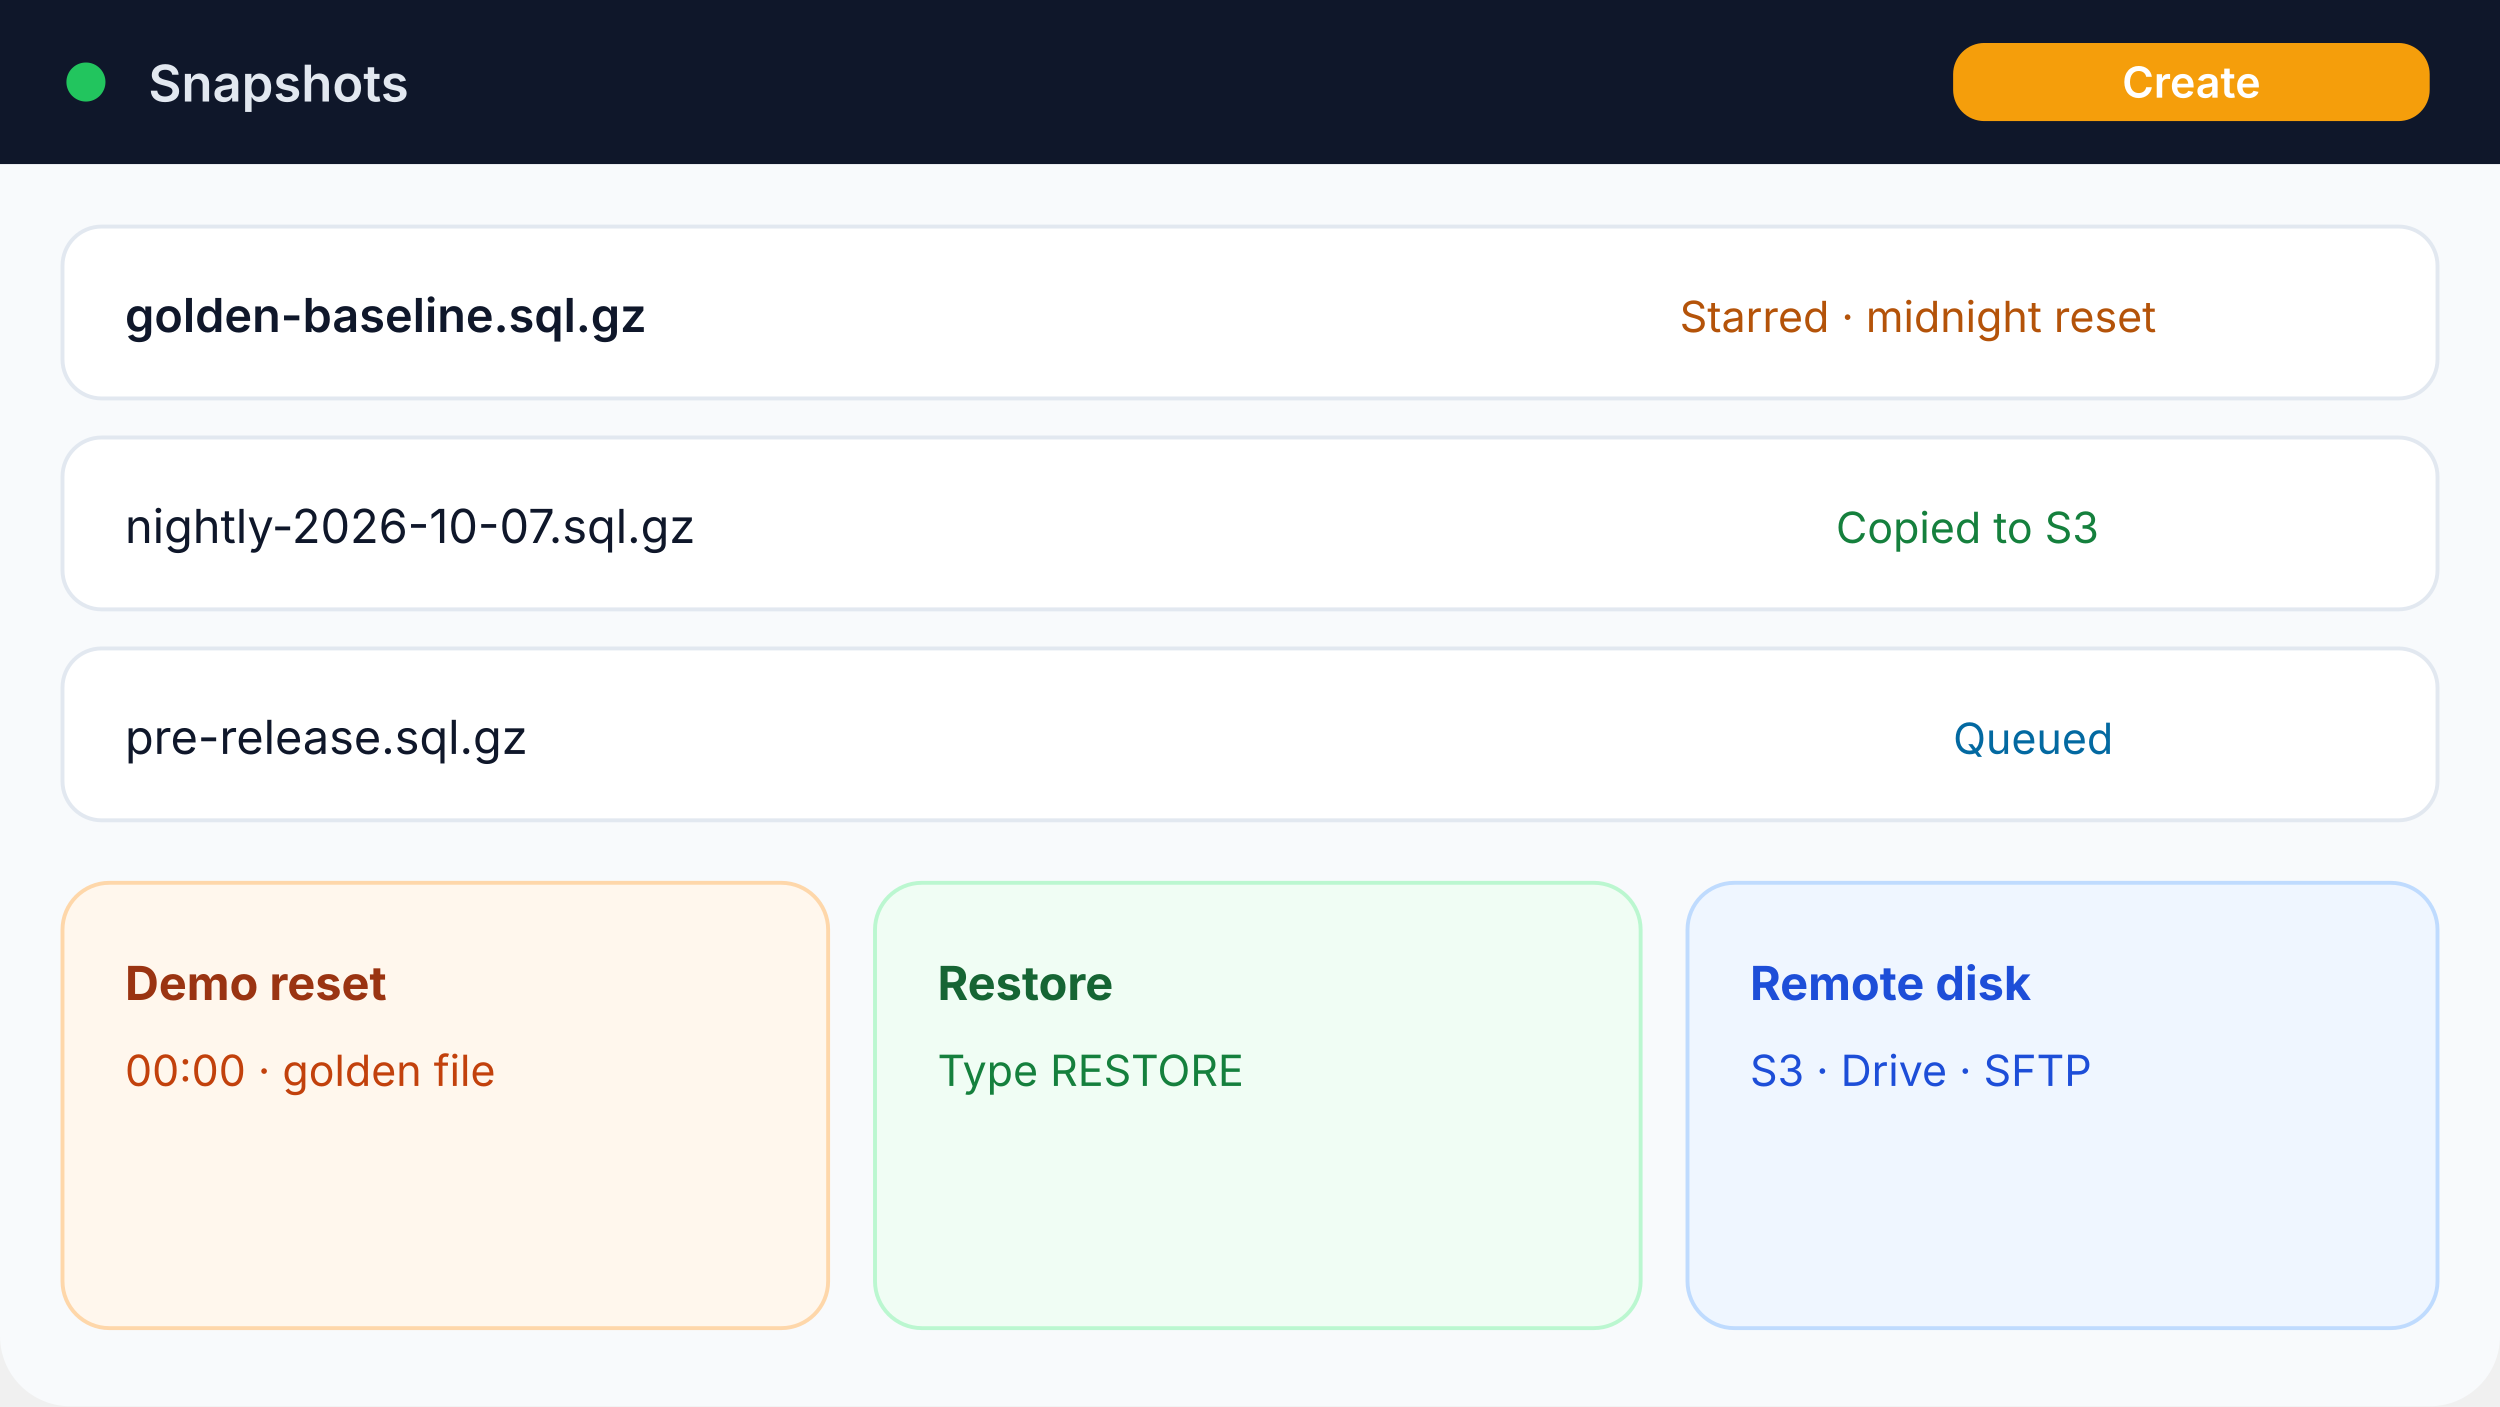
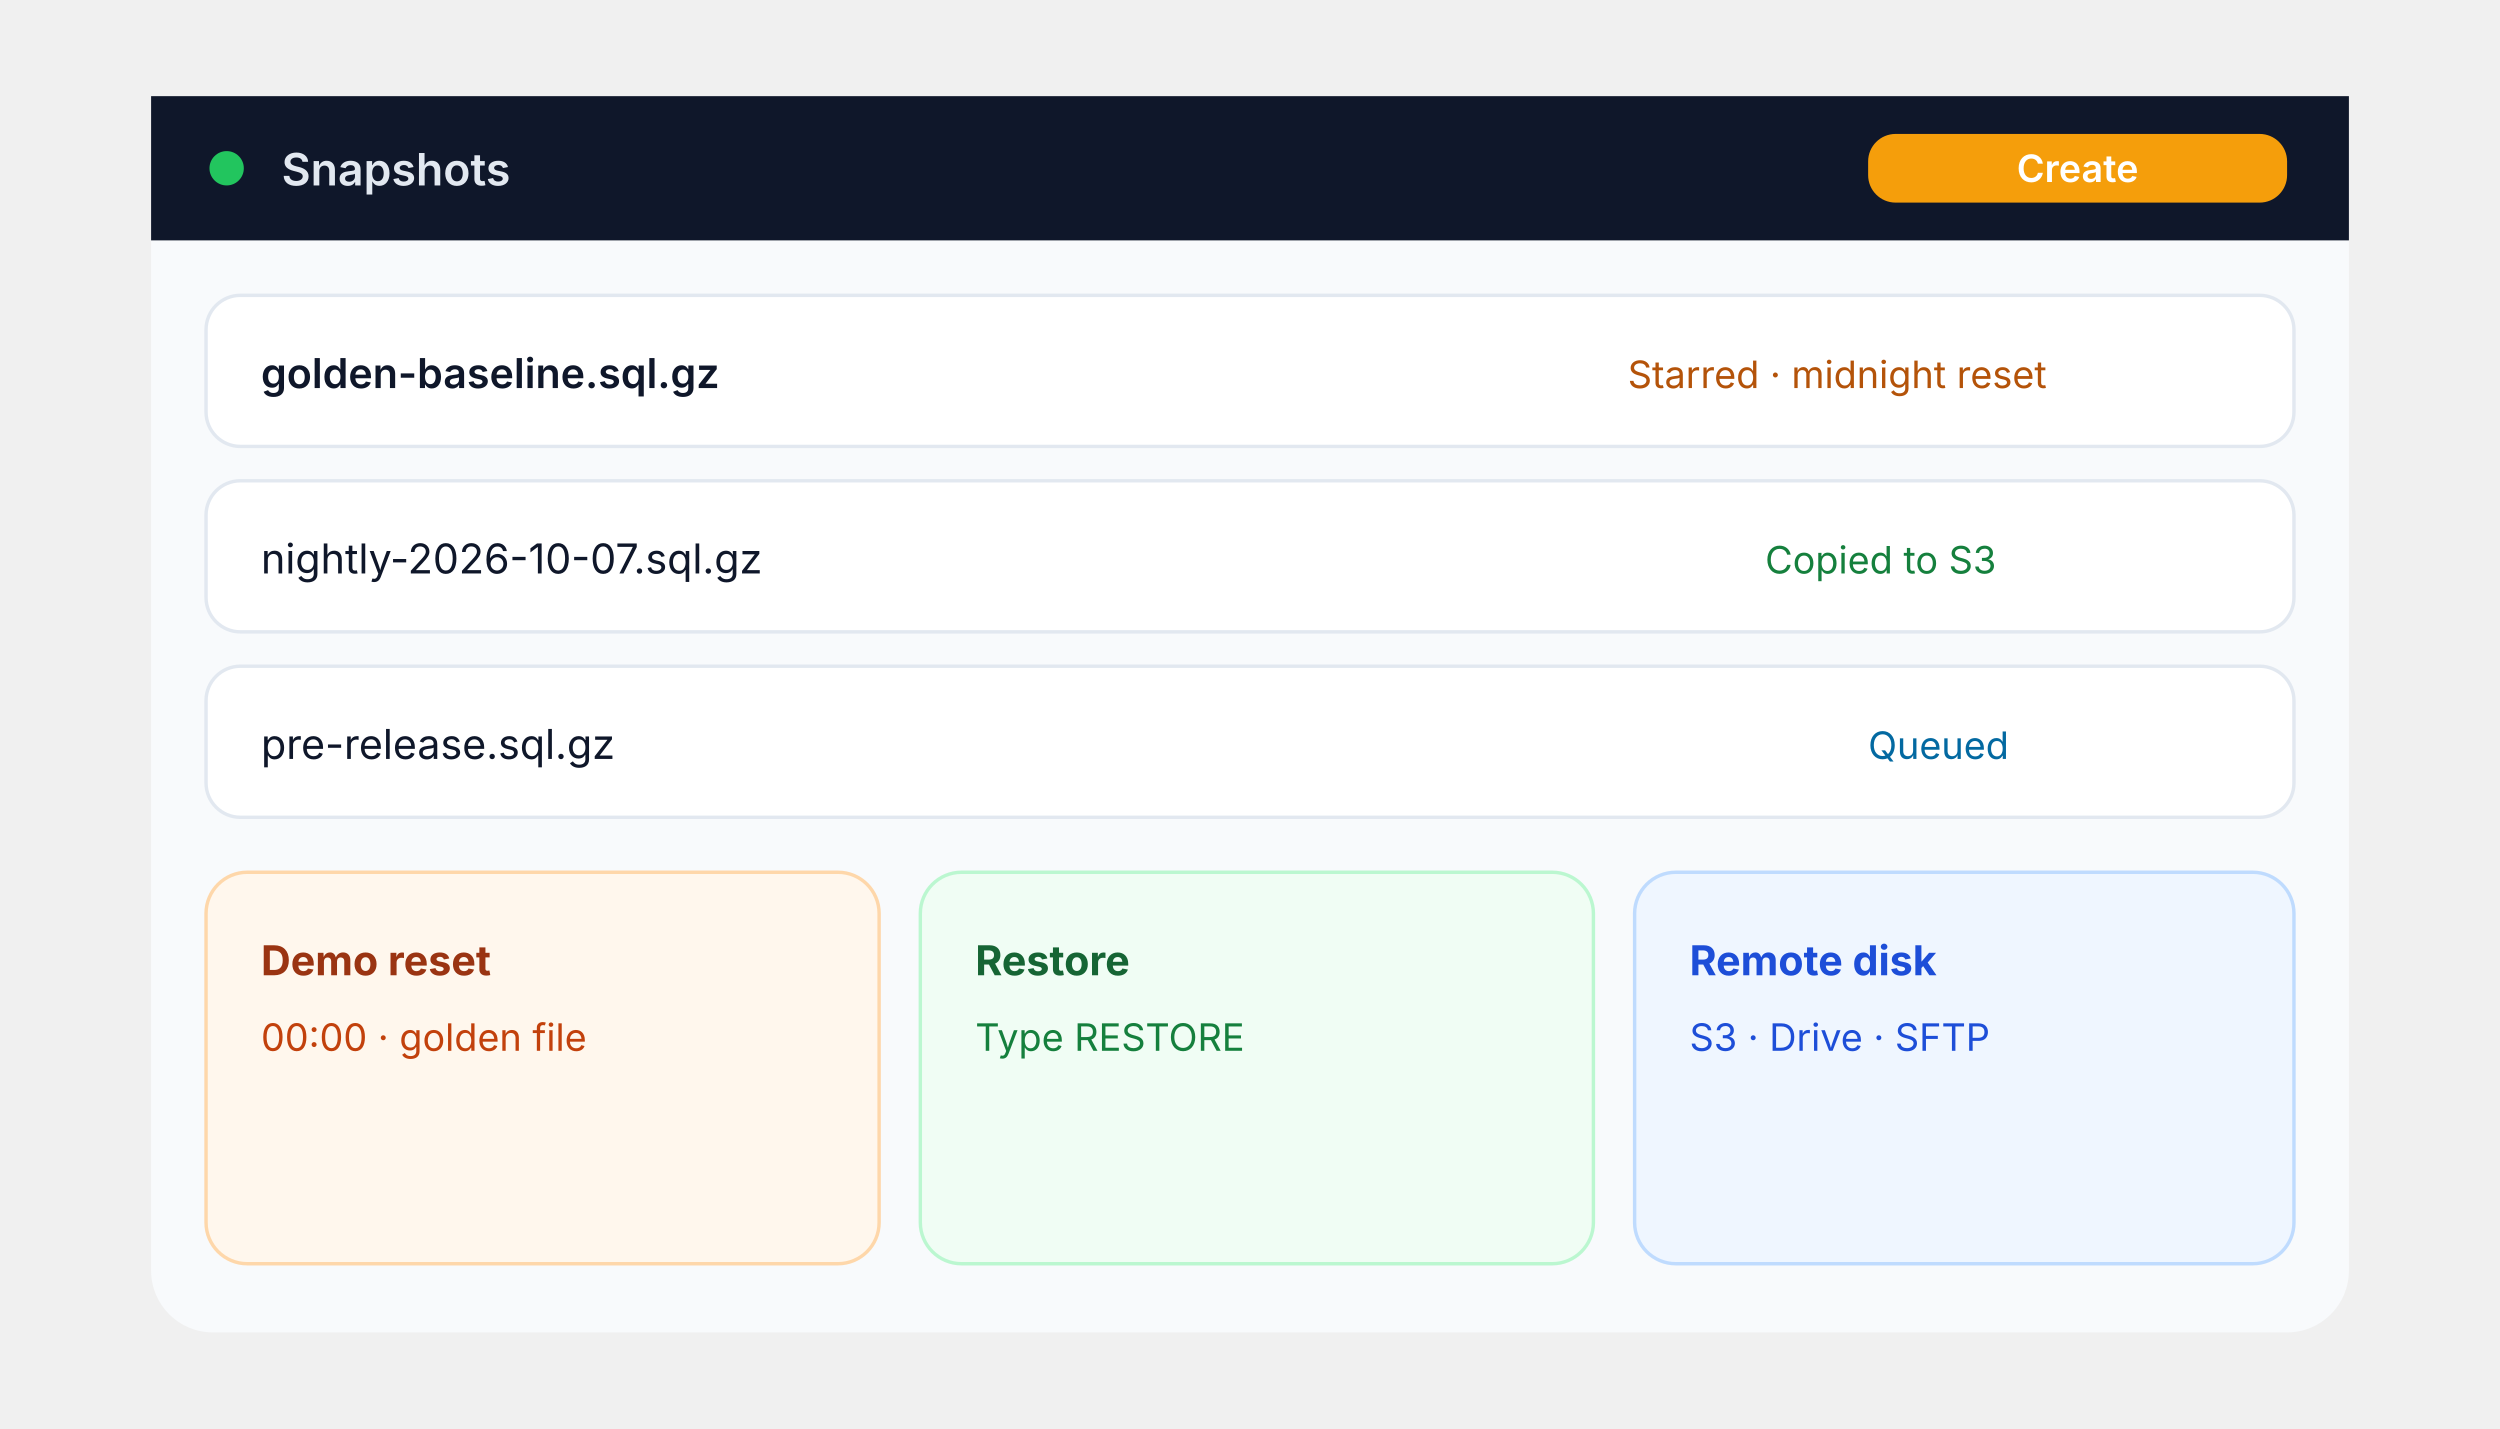
- <svg xmlns="http://www.w3.org/2000/svg" viewBox="0 0 640 360" role="img" aria-label="Portal Snapshot widget">
+ <svg xmlns="http://www.w3.org/2000/svg" viewBox="-44 -28 728 416" role="img" aria-label="Portal Snapshot widget">
  <rect width="640" height="360" rx="18" fill="#f8fafc" />
  <rect width="640" height="42" fill="#0f172a" />
  <circle cx="22" cy="21" r="5" fill="#22c55e" />
  <text x="38" y="26" fill="#e2e8f0" font-family="Inter,sans-serif" font-size="13" font-weight="600">Snapshots</text>
  <rect x="500" y="11" width="122" height="20" rx="8" fill="#f59e0b" />
  <text x="561" y="25" text-anchor="middle" fill="#fff" font-family="Inter,sans-serif" font-size="11" font-weight="600">Create</text>
  <g font-family="Inter,sans-serif">
    <rect x="16" y="58" width="608" height="44" rx="10" fill="#fff" stroke="#e2e8f0" />
    <text x="32" y="85" font-size="12" font-weight="600" fill="#0f172a">golden-baseline.sql.gz</text>
    <text x="430" y="85" font-size="11" fill="#b45309">Starred · midnight reset</text>
    <rect x="16" y="112" width="608" height="44" rx="10" fill="#fff" stroke="#e2e8f0" />
    <text x="32" y="139" font-size="12" fill="#0f172a">nightly-2026-10-07.sql.gz</text>
    <text x="470" y="139" font-size="11" fill="#15803d">Copied to S3</text>
    <rect x="16" y="166" width="608" height="44" rx="10" fill="#fff" stroke="#e2e8f0" />
    <text x="32" y="193" font-size="12" fill="#0f172a">pre-release.sql.gz</text>
    <text x="500" y="193" font-size="11" fill="#0369a1">Queued</text>
    <rect x="16" y="226" width="196" height="114" rx="12" fill="#fff7ed" stroke="#fed7aa" />
    <text x="32" y="256" font-size="12" font-weight="700" fill="#9a3412">Demo reset</text>
    <text x="32" y="278" font-size="11" fill="#c2410c">00:00 · golden file</text>
    <rect x="224" y="226" width="196" height="114" rx="12" fill="#f0fdf4" stroke="#bbf7d0" />
    <text x="240" y="256" font-size="12" font-weight="700" fill="#166534">Restore</text>
    <text x="240" y="278" font-size="11" fill="#15803d">Type RESTORE</text>
    <rect x="432" y="226" width="192" height="114" rx="12" fill="#eff6ff" stroke="#bfdbfe" />
    <text x="448" y="256" font-size="12" font-weight="700" fill="#1d4ed8">Remote disk</text>
    <text x="448" y="278" font-size="11" fill="#1d4ed8">S3 · Drive · SFTP</text>
  </g>
</svg>
